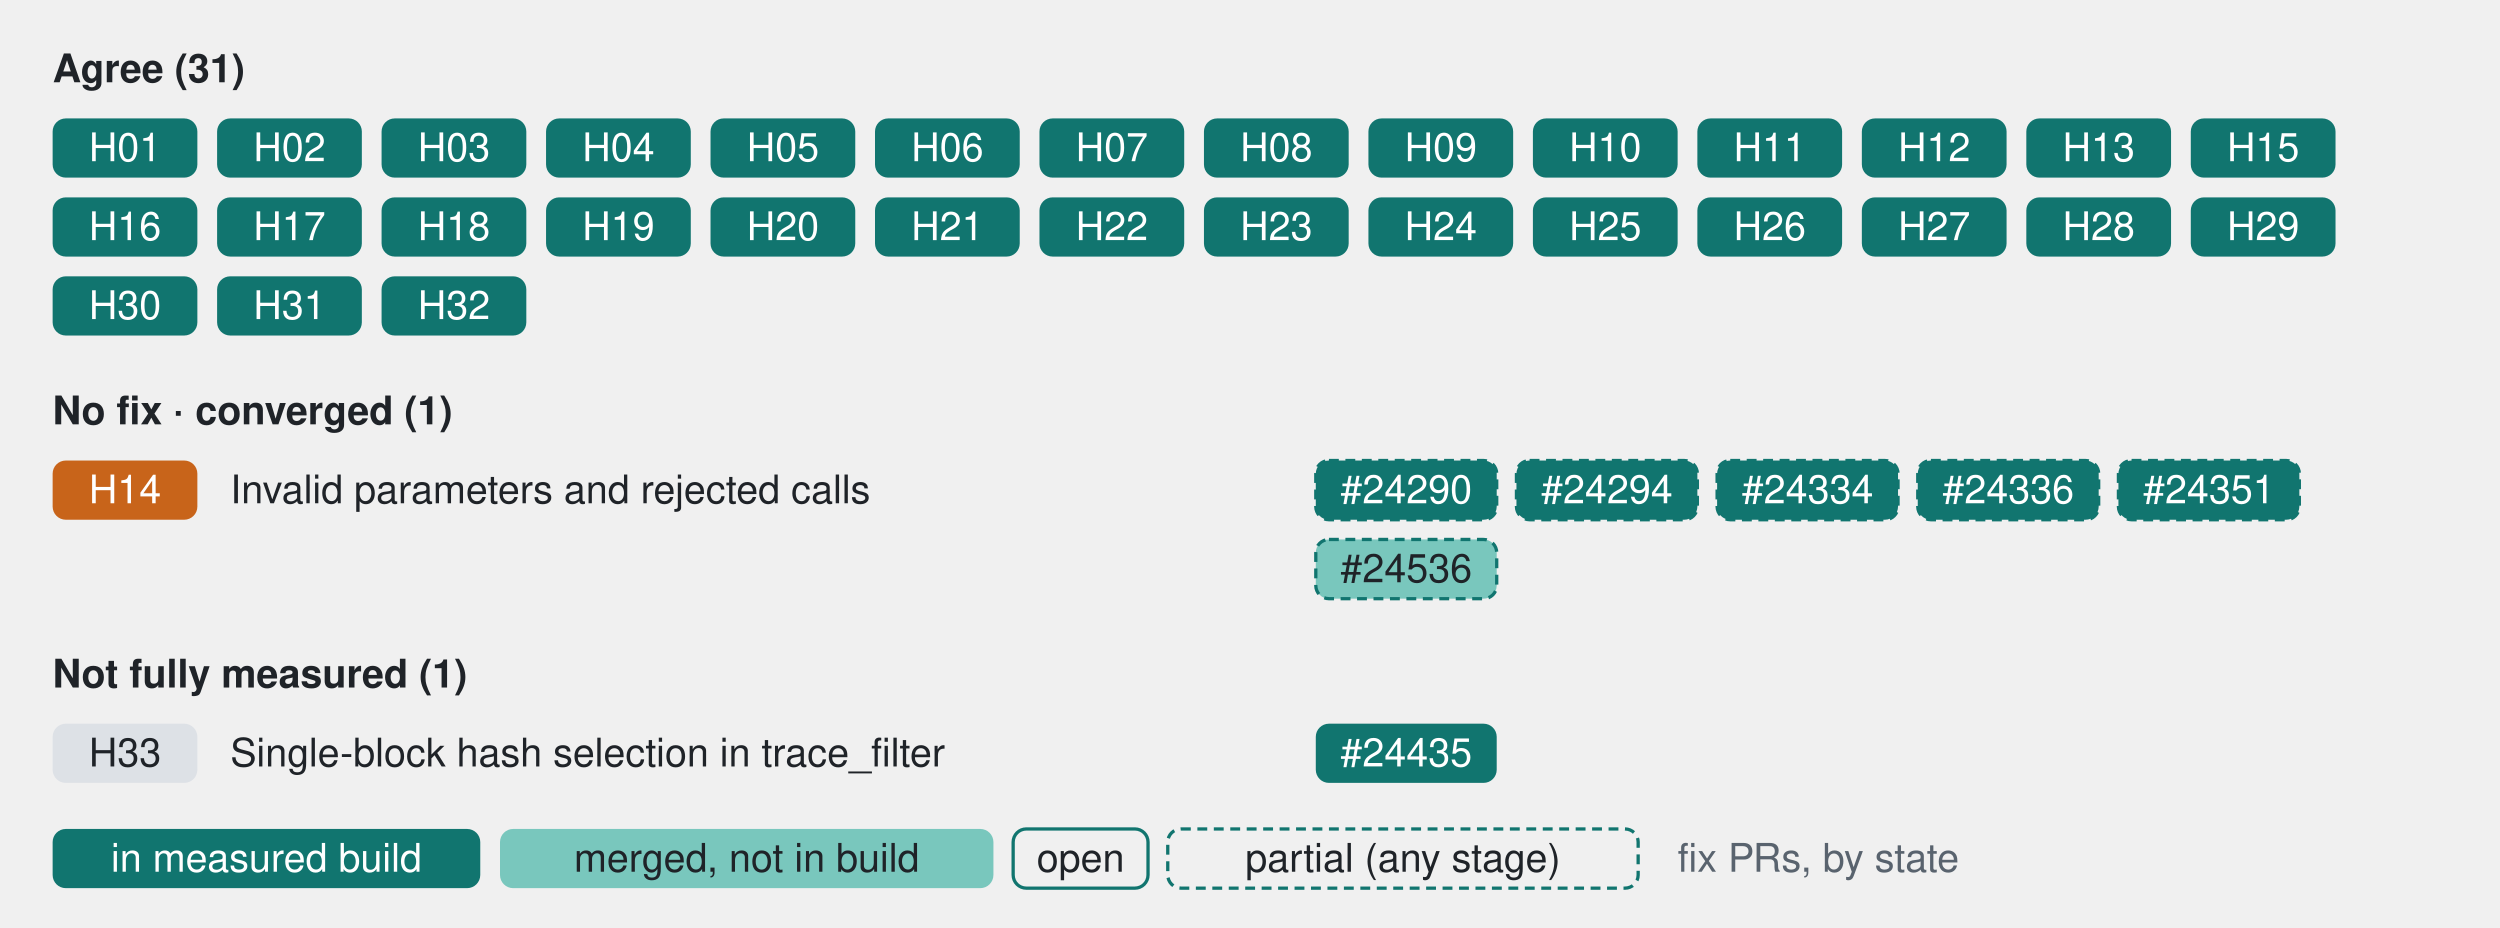
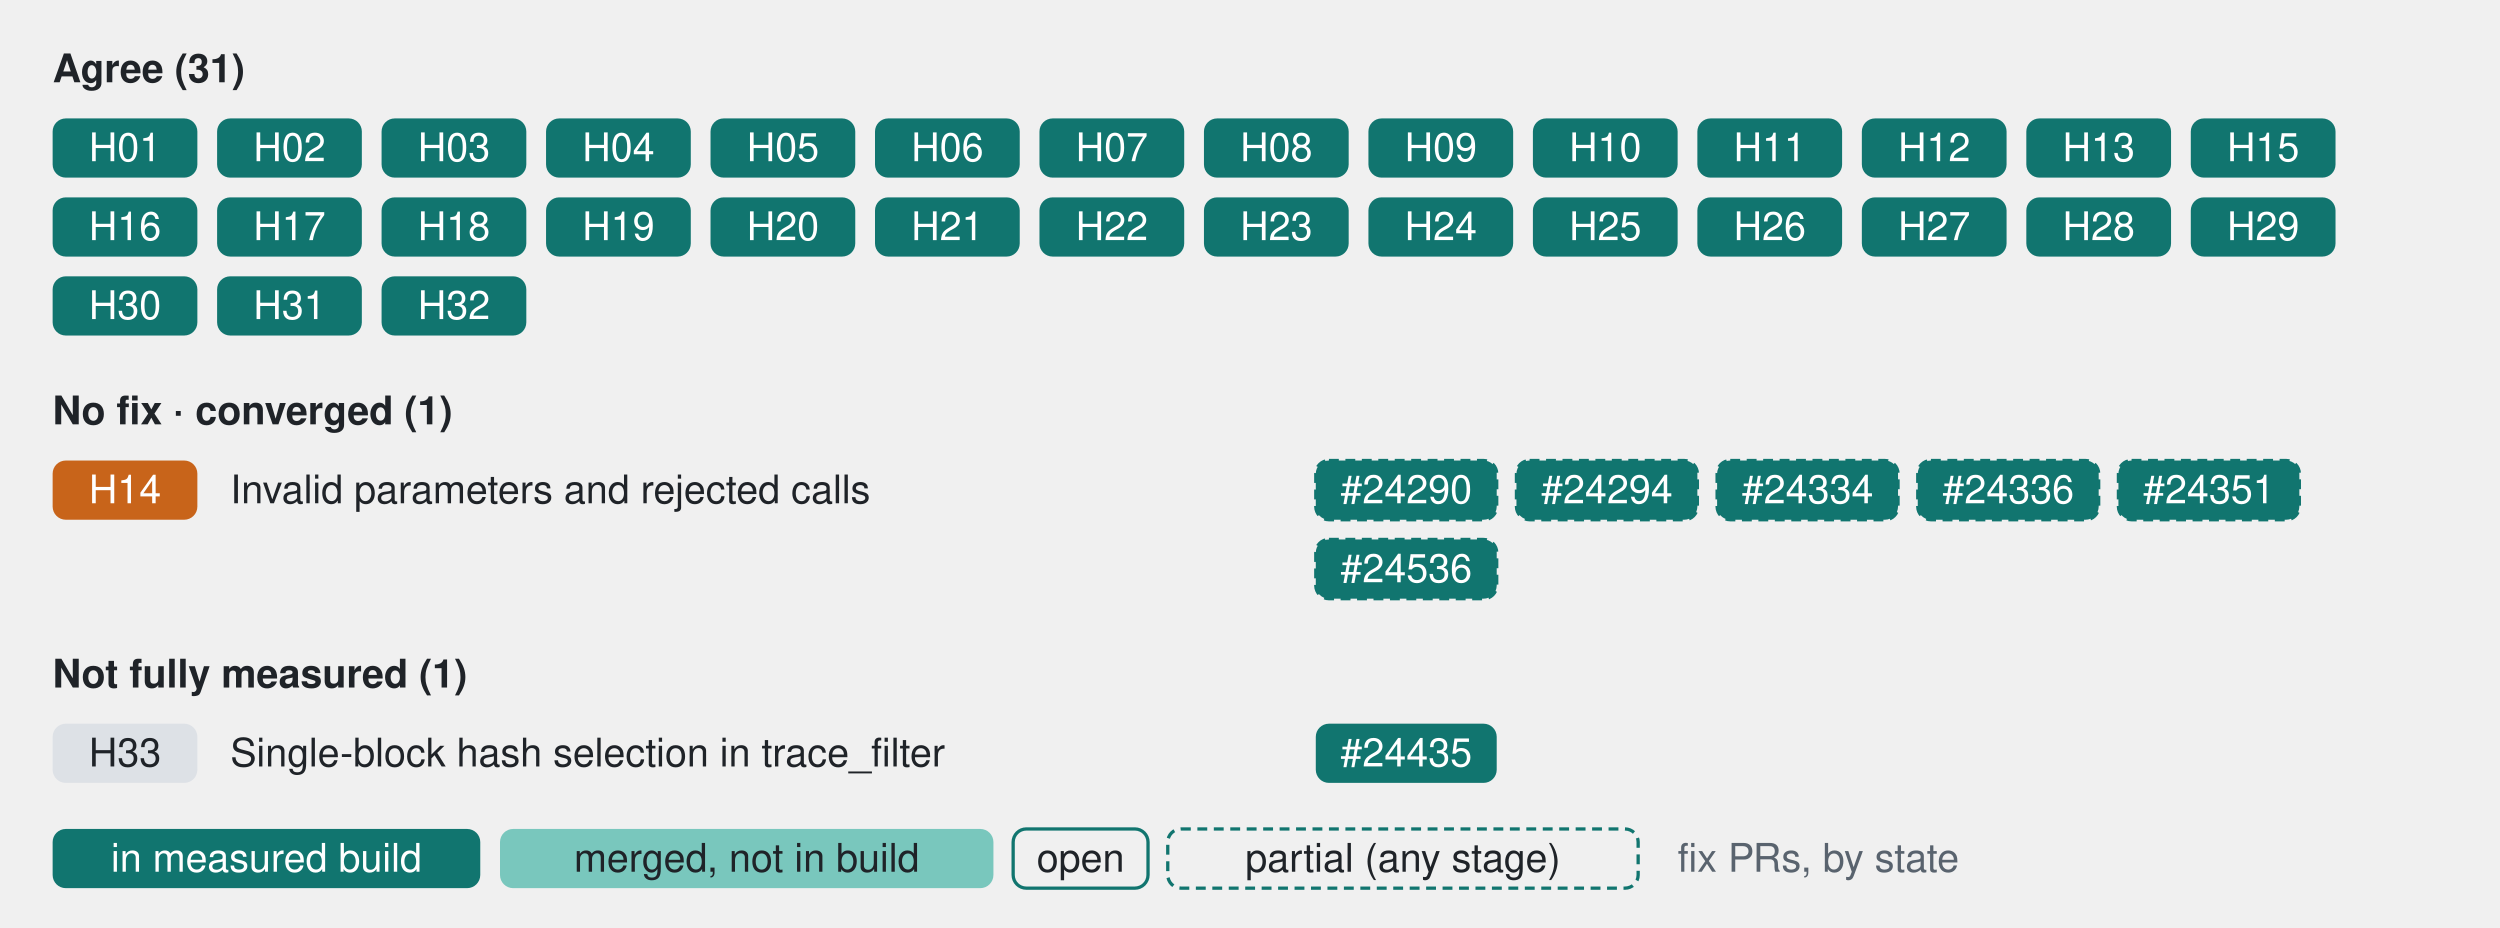
<svg xmlns="http://www.w3.org/2000/svg" width="760" height="282" viewBox="0 0 760 282" role="img" aria-labelledby="title">
  <style>text{font-family:-apple-system,BlinkMacSystemFont,"Segoe UI",Helvetica,Arial,sans-serif;font-size:12px}.head{font-weight:600}.partial{stroke-dasharray:3 2}.label{fill:#1f2328}.muted{fill:#59636e}.pr{fill:none;stroke:#11756f}.edge{stroke:#11756f}.b-agree{fill:#11756f}.n-agree{fill:#ffffff}.b-fix{fill:#79c7bd}.n-fix{fill:#1f2328}.b-converged{fill:#c8641a}.n-converged{fill:#ffffff}.b-review{fill:#f2b36b}.n-review{fill:#1f2328}.b-policy{fill:#8172c4}.n-policy{fill:#ffffff}.b-unmeasured{fill:#dde1e6}.n-unmeasured{fill:#1f2328}@media (prefers-color-scheme:dark){.label{fill:#e6edf3}.muted{fill:#9198a1}.pr{fill:none;stroke:#3aa59a}.edge{stroke:#3aa59a}.b-agree{fill:#3aa59a}.n-agree{fill:#0d1117}.b-fix{fill:#1a6b62}.n-fix{fill:#ffffff}.b-converged{fill:#e5843a}.n-converged{fill:#0d1117}.b-review{fill:#8f5420}.n-review{fill:#ffffff}.b-policy{fill:#9b8fe0}.n-policy{fill:#0d1117}.b-unmeasured{fill:#2d333b}.n-unmeasured{fill:#e6edf3}}</style>
  <text class="label head" x="16" y="25">Agree (31)</text>
  <rect class="b-agree" x="16" y="36" width="44" height="18" rx="4" />
  <text class="n-agree" x="38" y="49" text-anchor="middle">H01</text>
  <rect class="b-agree" x="66" y="36" width="44" height="18" rx="4" />
  <text class="n-agree" x="88" y="49" text-anchor="middle">H02</text>
  <rect class="b-agree" x="116" y="36" width="44" height="18" rx="4" />
  <text class="n-agree" x="138" y="49" text-anchor="middle">H03</text>
  <rect class="b-agree" x="166" y="36" width="44" height="18" rx="4" />
  <text class="n-agree" x="188" y="49" text-anchor="middle">H04</text>
  <rect class="b-agree" x="216" y="36" width="44" height="18" rx="4" />
  <text class="n-agree" x="238" y="49" text-anchor="middle">H05</text>
  <rect class="b-agree" x="266" y="36" width="44" height="18" rx="4" />
  <text class="n-agree" x="288" y="49" text-anchor="middle">H06</text>
  <rect class="b-agree" x="316" y="36" width="44" height="18" rx="4" />
  <text class="n-agree" x="338" y="49" text-anchor="middle">H07</text>
  <rect class="b-agree" x="366" y="36" width="44" height="18" rx="4" />
  <text class="n-agree" x="388" y="49" text-anchor="middle">H08</text>
  <rect class="b-agree" x="416" y="36" width="44" height="18" rx="4" />
  <text class="n-agree" x="438" y="49" text-anchor="middle">H09</text>
  <rect class="b-agree" x="466" y="36" width="44" height="18" rx="4" />
  <text class="n-agree" x="488" y="49" text-anchor="middle">H10</text>
  <rect class="b-agree" x="516" y="36" width="44" height="18" rx="4" />
  <text class="n-agree" x="538" y="49" text-anchor="middle">H11</text>
  <rect class="b-agree" x="566" y="36" width="44" height="18" rx="4" />
  <text class="n-agree" x="588" y="49" text-anchor="middle">H12</text>
  <rect class="b-agree" x="616" y="36" width="44" height="18" rx="4" />
  <text class="n-agree" x="638" y="49" text-anchor="middle">H13</text>
  <rect class="b-agree" x="666" y="36" width="44" height="18" rx="4" />
  <text class="n-agree" x="688" y="49" text-anchor="middle">H15</text>
  <rect class="b-agree" x="16" y="60" width="44" height="18" rx="4" />
  <text class="n-agree" x="38" y="73" text-anchor="middle">H16</text>
  <rect class="b-agree" x="66" y="60" width="44" height="18" rx="4" />
  <text class="n-agree" x="88" y="73" text-anchor="middle">H17</text>
  <rect class="b-agree" x="116" y="60" width="44" height="18" rx="4" />
  <text class="n-agree" x="138" y="73" text-anchor="middle">H18</text>
  <rect class="b-agree" x="166" y="60" width="44" height="18" rx="4" />
  <text class="n-agree" x="188" y="73" text-anchor="middle">H19</text>
  <rect class="b-agree" x="216" y="60" width="44" height="18" rx="4" />
  <text class="n-agree" x="238" y="73" text-anchor="middle">H20</text>
  <rect class="b-agree" x="266" y="60" width="44" height="18" rx="4" />
  <text class="n-agree" x="288" y="73" text-anchor="middle">H21</text>
  <rect class="b-agree" x="316" y="60" width="44" height="18" rx="4" />
  <text class="n-agree" x="338" y="73" text-anchor="middle">H22</text>
  <rect class="b-agree" x="366" y="60" width="44" height="18" rx="4" />
  <text class="n-agree" x="388" y="73" text-anchor="middle">H23</text>
  <rect class="b-agree" x="416" y="60" width="44" height="18" rx="4" />
  <text class="n-agree" x="438" y="73" text-anchor="middle">H24</text>
  <rect class="b-agree" x="466" y="60" width="44" height="18" rx="4" />
  <text class="n-agree" x="488" y="73" text-anchor="middle">H25</text>
  <rect class="b-agree" x="516" y="60" width="44" height="18" rx="4" />
  <text class="n-agree" x="538" y="73" text-anchor="middle">H26</text>
  <rect class="b-agree" x="566" y="60" width="44" height="18" rx="4" />
  <text class="n-agree" x="588" y="73" text-anchor="middle">H27</text>
  <rect class="b-agree" x="616" y="60" width="44" height="18" rx="4" />
  <text class="n-agree" x="638" y="73" text-anchor="middle">H28</text>
  <rect class="b-agree" x="666" y="60" width="44" height="18" rx="4" />
  <text class="n-agree" x="688" y="73" text-anchor="middle">H29</text>
  <rect class="b-agree" x="16" y="84" width="44" height="18" rx="4" />
  <text class="n-agree" x="38" y="97" text-anchor="middle">H30</text>
  <rect class="b-agree" x="66" y="84" width="44" height="18" rx="4" />
  <text class="n-agree" x="88" y="97" text-anchor="middle">H31</text>
  <rect class="b-agree" x="116" y="84" width="44" height="18" rx="4" />
  <text class="n-agree" x="138" y="97" text-anchor="middle">H32</text>
  <text class="label head" x="16" y="129">No fix · converged (1)</text>
  <rect class="b-converged" x="16" y="140" width="44" height="18" rx="4" />
  <text class="n-converged" x="38" y="153" text-anchor="middle">H14</text>
  <text class="label" x="70" y="153">Invalid parameters and rejected calls</text>
  <rect class="b-agree edge partial" x="400" y="140" width="55" height="18" rx="4" />
  <text class="n-agree" x="427.5" y="153" text-anchor="middle">#24290</text>
  <rect class="b-agree edge partial" x="461" y="140" width="55" height="18" rx="4" />
  <text class="n-agree" x="488.5" y="153" text-anchor="middle">#24294</text>
  <rect class="b-agree edge partial" x="522" y="140" width="55" height="18" rx="4" />
  <text class="n-agree" x="549.5" y="153" text-anchor="middle">#24334</text>
  <rect class="b-agree edge partial" x="583" y="140" width="55" height="18" rx="4" />
  <text class="n-agree" x="610.5" y="153" text-anchor="middle">#24336</text>
  <rect class="b-agree edge partial" x="644" y="140" width="55" height="18" rx="4" />
  <text class="n-agree" x="671.5" y="153" text-anchor="middle">#24351</text>
-   <rect class="b-fix edge partial" x="400" y="164" width="55" height="18" rx="4" />
-   <text class="n-fix" x="427.5" y="177" text-anchor="middle">#24536</text>
+   <rect class="b-agree edge partial" x="400" y="164" width="55" height="18" rx="4" />
+   <text class="n-agree" x="427.5" y="177" text-anchor="middle">#24536</text>
  <text class="label head" x="16" y="209">Not fully measured (1)</text>
  <rect class="b-unmeasured" x="16" y="220" width="44" height="18" rx="4" />
  <text class="n-unmeasured" x="38" y="233" text-anchor="middle">H33</text>
  <text class="label" x="70" y="233">Single-block hash selection in trace_filter</text>
  <rect class="b-agree" x="400" y="220" width="55" height="18" rx="4" />
  <text class="n-agree" x="427.5" y="233" text-anchor="middle">#24435</text>
  <rect class="b-agree" x="16" y="252" width="130" height="18" rx="4" />
  <text class="n-agree" x="81" y="265" text-anchor="middle">in measured build</text>
  <rect class="b-fix" x="152" y="252" width="150" height="18" rx="4" />
  <text class="n-fix" x="227" y="265" text-anchor="middle">merged, not in build</text>
  <rect class="pr" x="308" y="252" width="41" height="18" rx="4" />
  <text class="label" x="328.5" y="265" text-anchor="middle">open</text>
  <rect class="pr partial" x="355" y="252" width="143" height="18" rx="4" />
  <text class="label" x="426.5" y="265" text-anchor="middle">partial (any stage)</text>
  <text class="muted" x="510" y="265">fix PRs, by state</text>
</svg>
